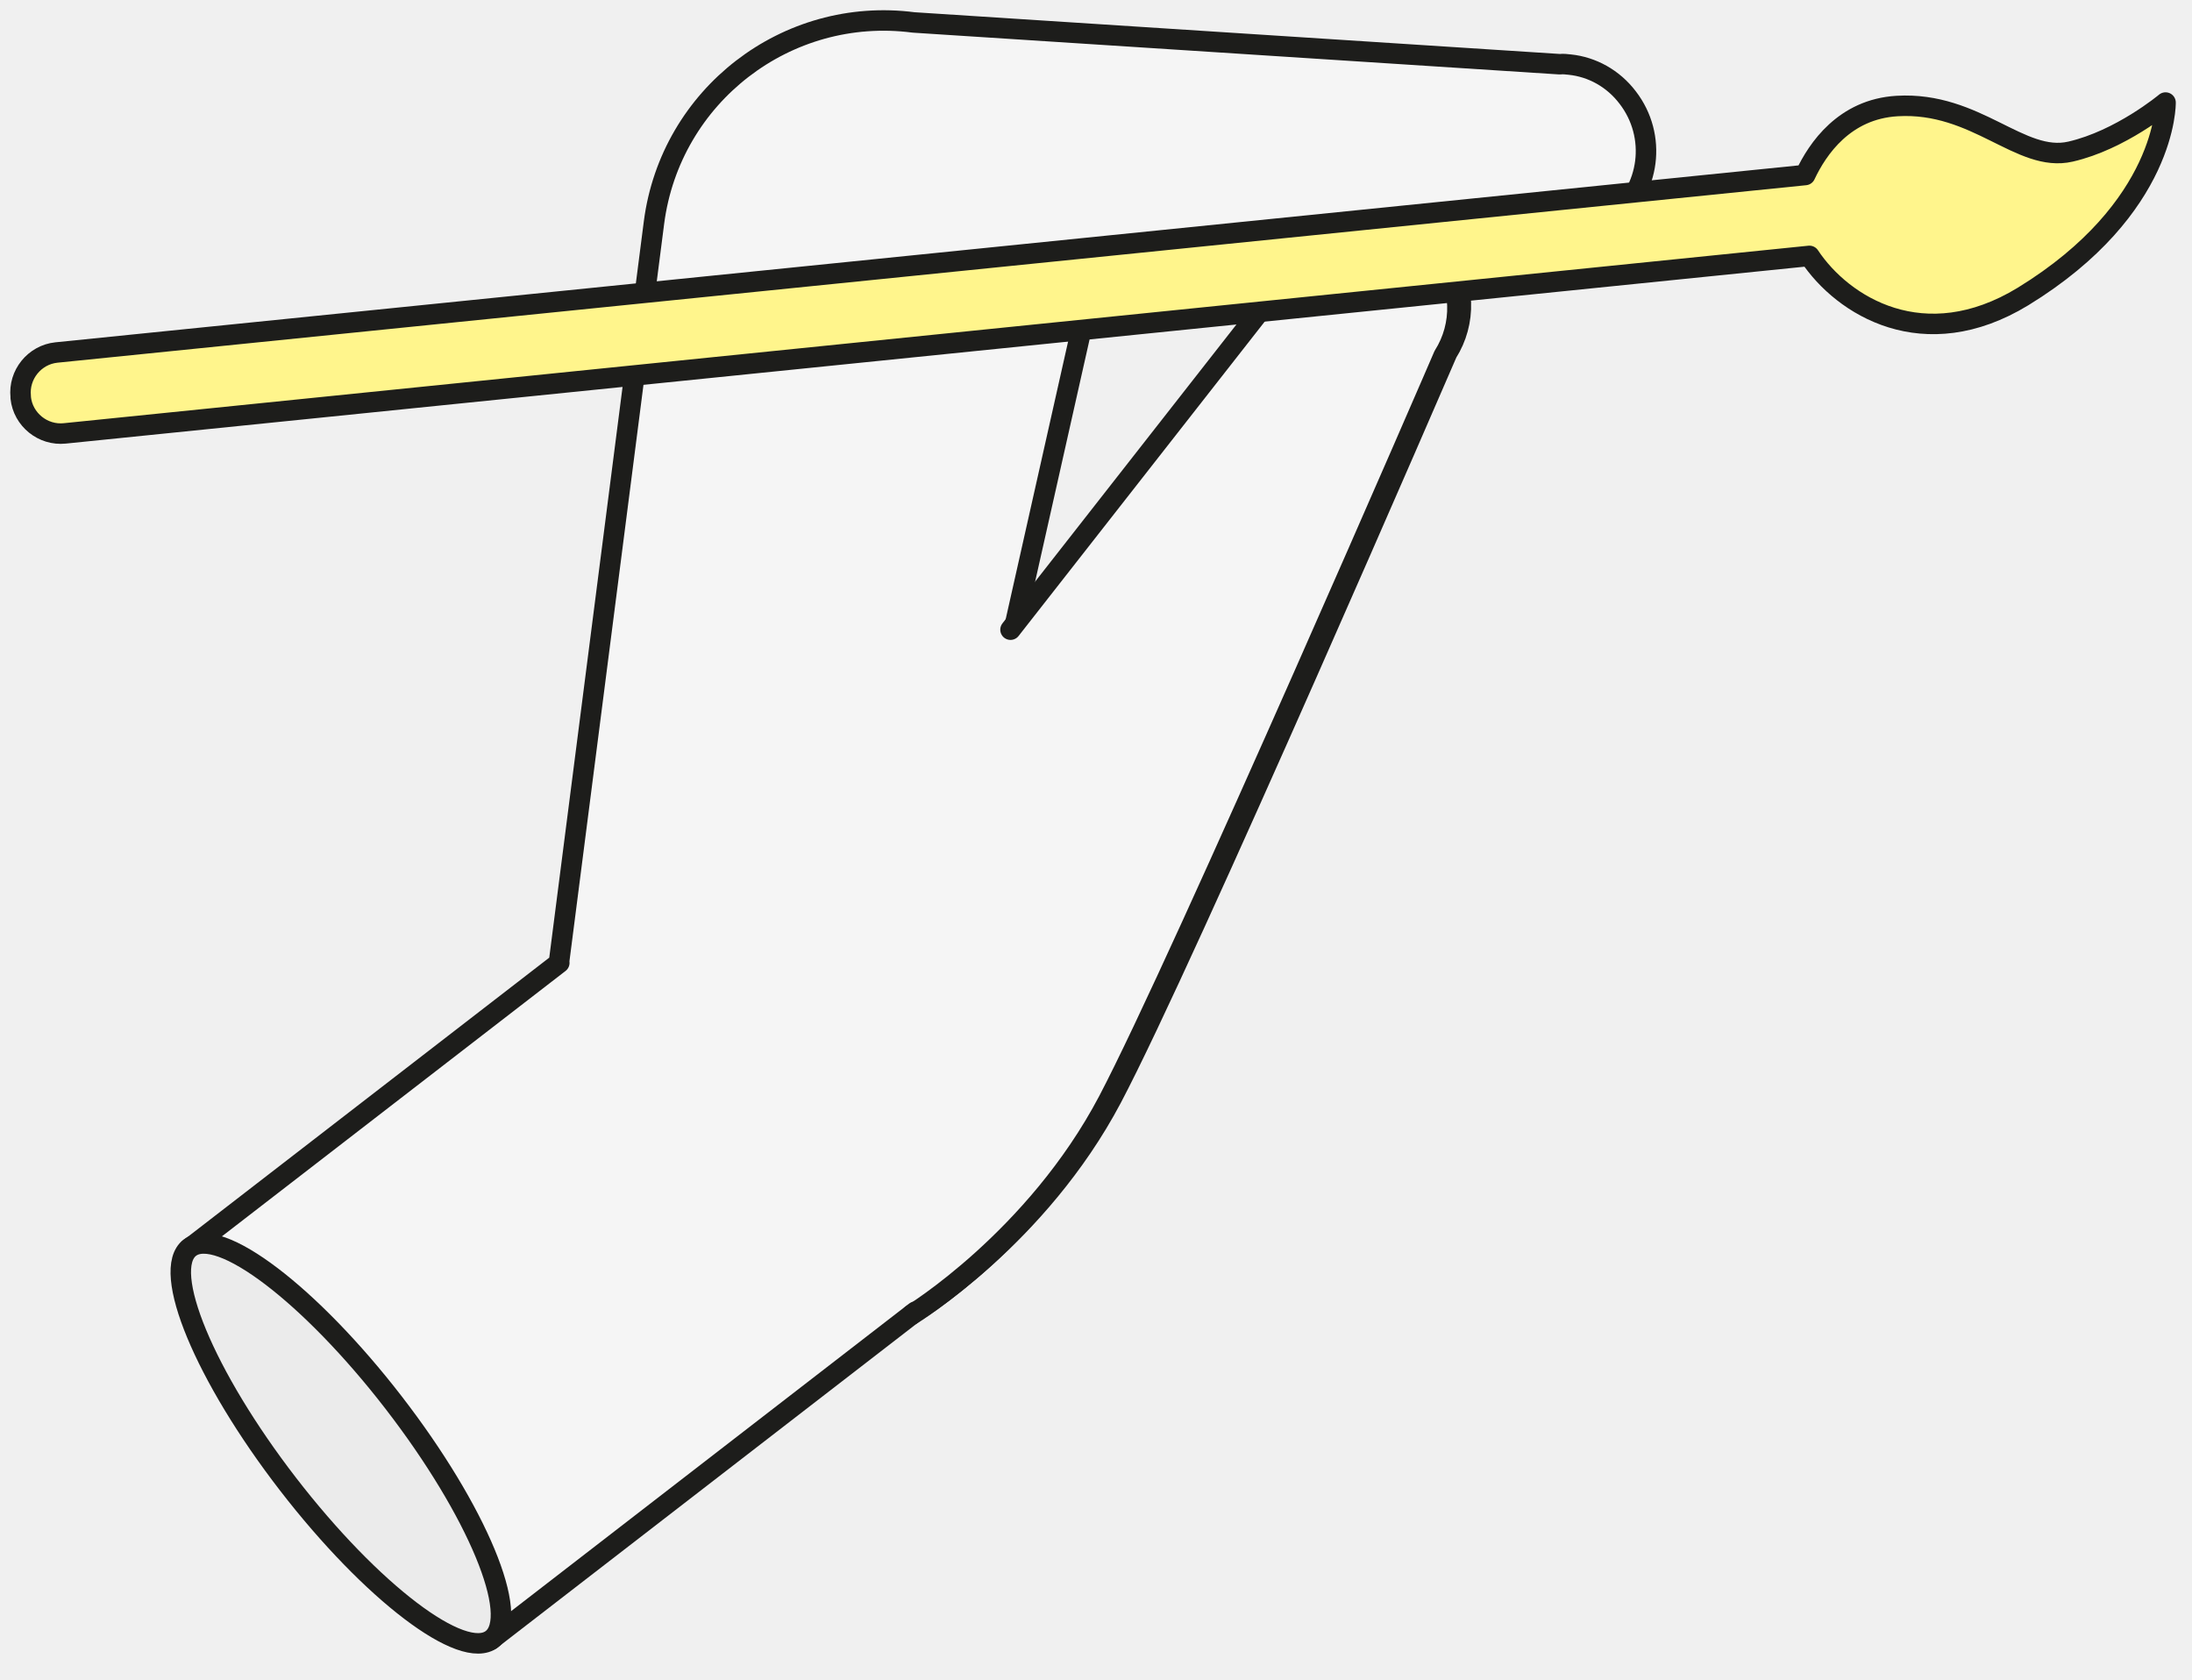
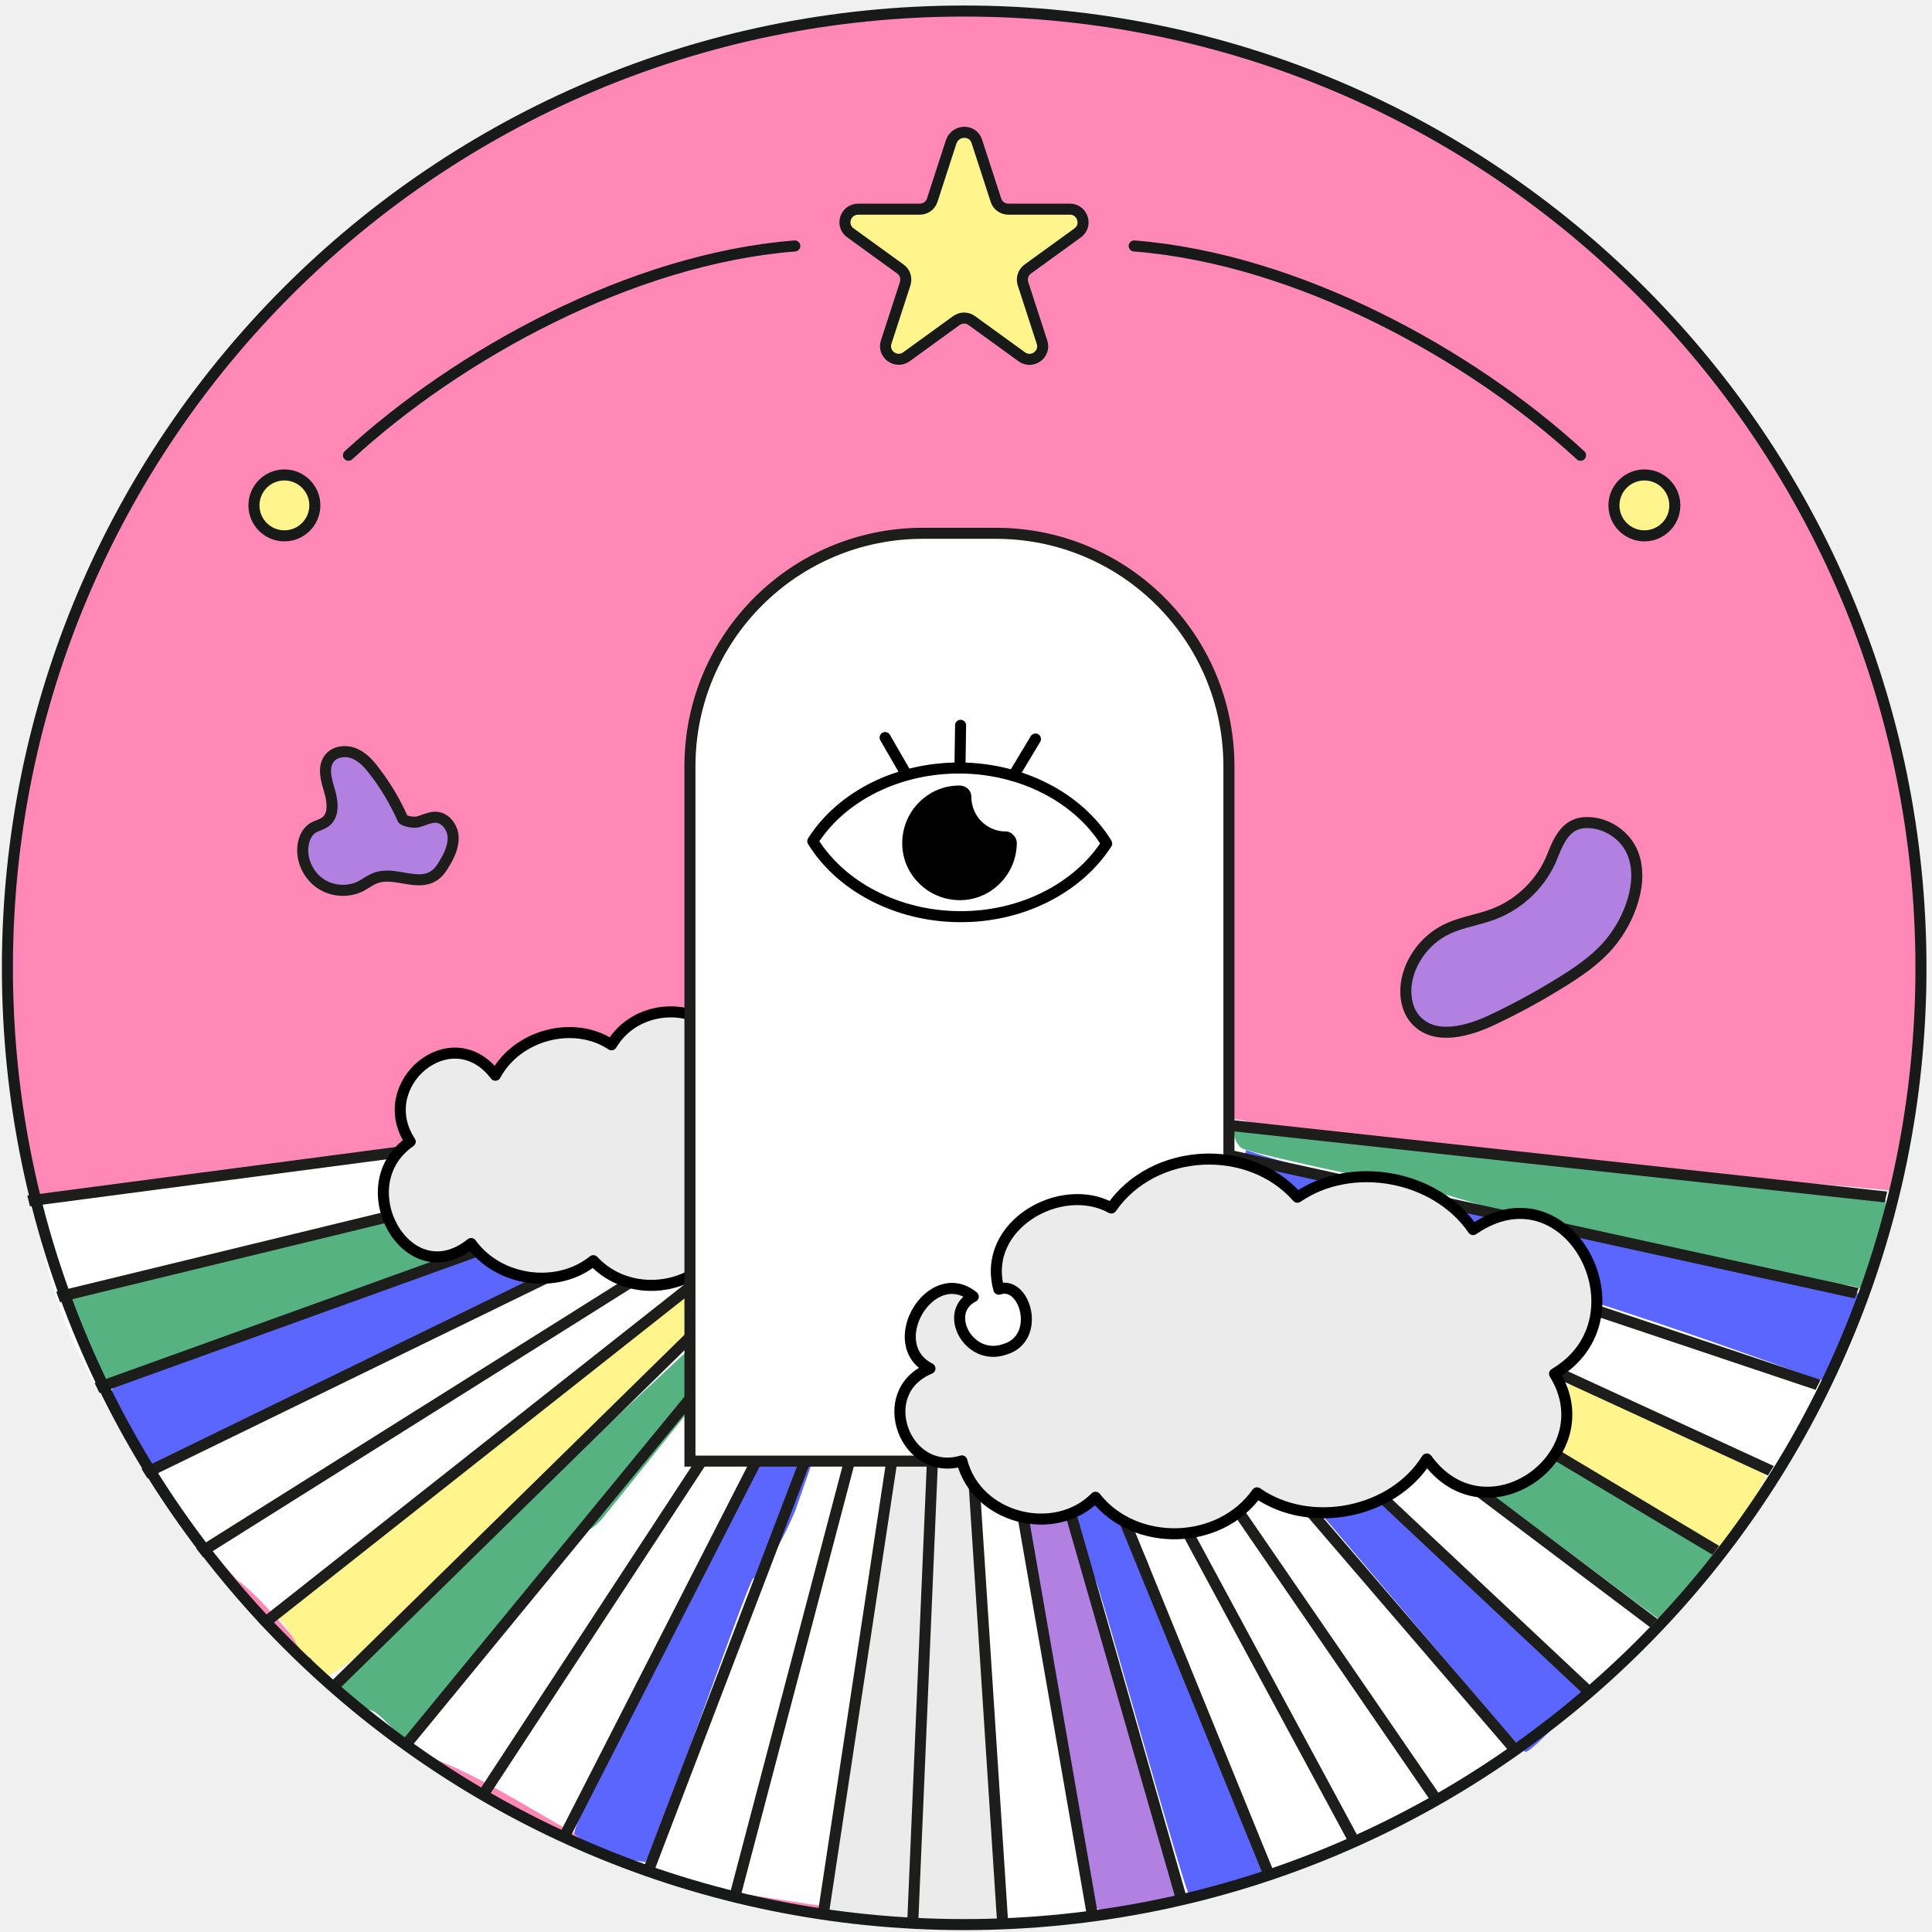
- <svg xmlns="http://www.w3.org/2000/svg" width="107" height="82" viewBox="0 0 107 82" fill="none">
-   <path d="M54.267 53.603C57.842 46.848 70.641 17.226 70.641 17.226C71.577 15.747 71.558 13.801 70.435 12.323C70.416 12.304 70.398 12.286 70.398 12.267L75.768 11.631C76.779 11.706 77.808 11.425 78.688 10.751C80.559 9.31 80.896 6.634 79.455 4.763C78.744 3.827 77.715 3.266 76.629 3.154C76.479 3.135 76.292 3.116 76.143 3.135L44.593 1.095C38.399 0.291 32.729 4.669 31.924 10.863L27.283 46.998H27.302L9.226 60.958L23.953 80.045L44.686 64.026C44.668 64.045 50.693 60.359 54.267 53.603ZM63.212 13.128L49.514 30.624L53.182 14.307L63.212 13.128Z" fill="#F5F5F5" stroke="#1D1D1B" stroke-miterlimit="10" stroke-linecap="round" stroke-linejoin="round" />
-   <path d="M44.499 64.176C44.499 64.176 50.543 60.489 54.099 53.734C57.654 46.979 70.472 17.375 70.472 17.357C71.408 15.878 71.389 13.932 70.267 12.454C68.826 10.582 66.15 10.246 64.278 11.687C63.736 12.117 63.305 12.66 63.025 13.24L49.327 30.736" fill="#F5F5F5" />
-   <path d="M44.499 64.176C44.499 64.176 50.543 60.489 54.099 53.734C57.654 46.979 70.472 17.375 70.472 17.357C71.408 15.878 71.389 13.932 70.267 12.454C68.826 10.582 66.15 10.246 64.278 11.687C63.736 12.117 63.305 12.66 63.025 13.24L49.327 30.736" stroke="#1D1D1B" stroke-miterlimit="10" stroke-linecap="round" stroke-linejoin="round" />
-   <path d="M105.709 5.006C105.709 5.006 103.519 6.84 101.068 7.401C98.617 7.963 96.484 4.95 92.61 5.175C90.028 5.324 88.718 7.27 88.119 8.543L2.751 17.207C1.684 17.319 0.898 18.292 1.011 19.359V19.415C1.123 20.482 2.096 21.268 3.163 21.155L88.325 12.491C89.953 14.943 93.92 17.413 98.748 14.475C105.802 10.152 105.709 5.006 105.709 5.006Z" fill="#FFF58C" stroke="#1D1D1B" stroke-miterlimit="10" stroke-linecap="round" stroke-linejoin="round" />
-   <path d="M24.015 80.01C25.439 78.911 23.29 73.743 19.217 68.467C15.143 63.191 10.687 59.805 9.264 60.904C7.84 62.002 9.989 67.171 14.062 72.447C18.136 77.723 22.592 81.109 24.015 80.01Z" fill="#EBEBEB" stroke="#1D1D1B" stroke-miterlimit="10" stroke-linecap="round" stroke-linejoin="round" />
+ <svg xmlns="http://www.w3.org/2000/svg" width="175" height="175" viewBox="0 0 175 175" fill="none">
+   <path d="M87.335 174.329C135.199 174.329 174 135.528 174 87.665C174 39.801 135.199 1 87.335 1C39.472 1 0.671 39.801 0.671 87.665C0.671 135.528 39.472 174.329 87.335 174.329Z" fill="#FF88B6" />
+   <path d="M153.277 142.268C159.655 137.212 164.979 128 167.297 122.694C168.561 119.764 168.714 117.351 169.71 114.727C170.668 112.199 171.587 110.59 172.142 107.928C154.503 106.109 139.392 106.262 122.135 103.216C119.473 102.757 117.539 102.623 112.31 101.435C101.776 100.707 89.615 98.486 79.042 98.275C73.718 98.16 68.719 99.52 63.471 100.42C56.864 100.42 50.85 102.259 44.721 103.14C31.257 105.074 17.123 107.047 3.333 108.943C4.31 122.273 13.79 134.531 21.432 143.073C25.952 146.329 32.674 157.399 38.037 158.912C45.277 160.942 55.964 169.886 63.414 170.959C76.534 172.836 89.059 175.9 107.848 171.878C119.167 169.465 130.007 163.106 139.219 157.092C141.192 155.79 144.774 151.461 146.957 150.561C150.424 149.144 151.324 145.352 153.277 142.268Z" fill="white" />
+   <path d="M112.444 114.21C112.98 115.397 111.965 116.891 112.502 118.079C112.712 118.538 113.095 118.864 113.498 119.17C114.244 119.764 114.972 120.377 115.719 120.971C116.524 121.622 117.328 122.292 118.209 122.867C118.956 123.365 119.722 123.805 120.469 124.284C122.518 125.567 124.414 127.061 126.291 128.555C128.705 130.47 131.137 132.366 133.55 134.282C133.665 134.377 133.799 134.473 133.952 134.512C134.086 134.531 150.462 146.922 150.596 146.884C153.239 146.137 153.028 141.732 155.671 140.966C152.817 138.227 135.58 128.038 132.209 125.969C129.547 124.322 127.134 122.254 124.319 120.894C123.342 120.434 122.327 120.051 121.388 119.534C120.373 118.979 119.473 118.27 118.535 117.581C116.524 116.106 114.417 114.765 112.214 113.597C112.119 113.865 112.233 114.172 112.444 114.21Z" fill="#56B381" />
+   <path d="M63.089 121.584C58.09 126.238 53.091 130.911 48.073 135.565C47.633 135.986 30.338 152.515 30.529 153.109C30.702 153.664 33 154.794 33.575 154.909C34.456 155.1 35.892 157.246 36.773 157.437C37.252 157.552 52.344 138.821 52.823 138.725C53.704 138.572 54.355 137.825 54.911 137.116C57.688 133.65 60.465 130.202 63.242 126.736C63.529 126.372 63.816 126.027 64.046 125.625C64.448 124.955 64.678 124.112 64.334 123.422C63.989 122.733 62.878 122.465 62.438 123.097C62.361 123.193 62.323 123.365 62.438 123.422C62.552 123.48 62.552 123.193 63.089 121.584Z" fill="#56B381" />
+   <path d="M11.242 128.383C10.936 127.751 10.63 127.119 10.304 126.487C10.208 126.276 10.093 126.046 10.17 125.817C10.246 125.568 10.495 125.433 10.725 125.319C16.548 122.427 22.906 120.856 29.073 118.768C31.487 117.945 33.861 117.045 36.236 116.144C45.238 112.735 54.259 109.345 63.261 105.936C63.375 106.702 63.414 107.488 63.337 108.254C63.318 108.56 63.261 108.886 63.107 109.154C62.897 109.518 62.494 109.709 62.13 109.901C49.107 116.489 35.604 122.12 22.811 129.168C22.255 129.475 21.68 129.8 21.029 129.896C20.436 129.992 14.843 132.903 14.249 132.807C11.626 132.367 12.755 130.164 11.242 128.383Z" fill="#5A66FF" />
+   <path d="M113.115 123.652C112.559 125.759 112.042 128.096 113.057 130.011C113.383 130.643 113.862 131.16 114.341 131.696C116.103 133.612 117.922 135.488 119.799 137.289C120.125 137.595 137.726 158.529 138.147 158.682C138.722 158.854 143.433 153.415 144.008 153.224C145.138 152.86 124.97 137.116 126.1 136.753C126.234 136.714 126.407 136.638 126.445 136.484C126.483 136.35 126.368 136.216 126.272 136.101C122.327 132.098 117.386 128.919 114.589 124.054C114.417 123.767 114.245 123.442 113.938 123.327C113.632 123.212 113.191 123.403 113.115 123.652Z" fill="#5A66FF" />
+   <path d="M170.821 108.656C153.833 106.664 136.845 104.692 119.856 102.719C118.611 102.585 117.386 102.432 116.141 102.297C114.743 102.144 113.345 101.972 111.946 101.934C111.563 102.585 111.87 103.447 112.406 103.964C112.961 104.481 130.448 108.062 131.175 108.273C143.969 112.161 141.058 111.069 154.178 113.617C155.805 113.923 157.893 115.015 159.54 115.225C160.843 115.398 162.605 115.991 163.907 116.183C166.109 116.528 166.952 116.049 169.021 116.872C170.438 114.057 170.629 111.969 170.821 108.656Z" fill="#56B381" />
+   <path d="M62.839 103.389C43.917 108.426 24.86 112.984 5.822 116.872C6.416 119.611 7.469 122.235 8.944 124.61C9.155 124.955 9.423 125.318 9.825 125.395C10.093 125.453 10.361 125.357 10.611 125.261C11.453 124.955 12.315 124.667 13.158 124.361C29.533 118.558 45.889 112.735 62.265 106.932C63.05 106.645 63.873 106.358 64.486 105.764C65.08 105.17 65.923 104.634 65.52 103.944C65.157 103.293 64.161 102.738 62.839 103.389Z" fill="#56B381" />
+   <path d="M97.372 136.695C97.448 138.629 97.908 140.545 98.693 142.307C98.827 142.594 98.961 142.881 99.21 143.073C99.517 143.303 107.427 171.84 107.81 171.878C108.461 171.936 114.245 169.867 114.915 169.829C115.662 169.79 103.903 143.169 104.094 142.46C104.19 142.058 104.018 141.656 103.845 141.273C103.328 140.123 102.811 138.993 102.313 137.844C102.179 137.538 101.949 137.27 101.834 136.963C98.789 129.168 97.621 132.443 96.338 132.903C95.974 133.037 97.353 136.58 97.372 136.695Z" fill="#5A66FF" />
+   <path d="M142.188 125.28C141.364 127.368 139.736 129.13 137.725 130.126C138.243 130.375 138.721 130.739 139.085 131.198C139.468 131.677 141.001 131.811 141.594 132.022C145.406 133.286 154.848 140.87 156.169 140.315C158.755 139.223 158.41 135.661 160.057 133.765C157.146 131.543 145.827 125.836 142.188 125.28Z" fill="#FFF58C" />
+   <path d="M112.865 104.174C112.559 105.4 112.31 106.875 113.191 107.794C113.65 108.273 114.321 108.484 114.953 108.656C121.196 110.418 127.593 111.701 133.665 114C135.637 114.746 137.553 115.608 139.544 116.336C141 116.872 142.475 117.332 143.95 117.811C150.729 119.975 157.471 122.312 164.155 124.802C164.577 124.955 165.132 125.108 165.439 124.782C165.534 124.687 165.592 124.553 165.668 124.418C166.569 122.427 167.469 120.435 168.388 118.462C168.541 118.136 168.675 117.773 168.541 117.447C168.388 117.102 167.967 116.987 167.603 116.911C163.217 115.934 158.831 114.957 154.426 113.98C151.208 113.272 147.991 112.544 144.754 111.95C142.494 111.529 140.157 111.491 137.993 110.763C130.083 108.062 121.043 106.932 112.865 104.174Z" fill="#5A66FF" />
+   <path d="M62.475 117.178C58.185 120.454 53.876 123.69 49.567 126.946C48.475 127.77 47.383 128.593 46.292 129.398C44.357 130.853 42.423 132.309 40.508 133.764C39.876 134.243 25.243 145.773 24.975 146.52C26.239 146.98 26.833 149.757 28.116 150.159C29.035 150.465 24.975 158.854 45.526 137.078C45.889 136.695 46.426 136.503 46.809 136.12C51.693 131.447 56.557 126.774 61.441 122.101C61.862 121.698 62.303 121.258 62.495 120.703C62.916 119.553 62.111 118.136 62.475 117.178Z" fill="#FFF58C" />
+   <path d="M71.995 126.908C71.037 128.134 65.272 138.706 64.315 139.913C63.893 140.449 51.655 165.52 52.019 166.094C52.191 166.382 54.872 168.029 55.179 168.144C55.888 168.412 57.688 168.508 58.435 168.68C58.894 168.795 67.781 143.15 68.222 142.977C68.739 142.786 69.103 142.307 69.409 141.828C70.443 140.239 71.324 138.553 72.052 136.791C72.129 136.6 75.5 126.908 75.5 126.908C75.5 126.908 73.24 126.564 71.995 126.908Z" fill="#5A66FF" />
+   <path d="M86.531 127.54C84.788 127.368 83.007 127.521 81.322 128C81.264 133.171 79.942 138.247 78.908 143.322C78.851 143.609 74.733 173.238 74.925 173.449C75.078 173.621 79.962 173.832 80.172 173.87C82.528 174.253 82.643 173.832 85.037 173.87C85.612 173.889 89.902 174.215 90.361 173.87C90.993 173.372 89.059 143.226 89.021 142.422C88.868 138.323 88.484 134.225 87.91 130.164C87.737 129.092 87.508 127.636 86.531 127.54Z" fill="#EBEBEB" />
+   <path d="M36.486 74.181C35.816 72.668 34.973 71.232 33.958 69.91C33.46 69.24 32.885 68.589 32.119 68.263C31.353 67.938 30.357 68.034 29.84 68.685C29.208 69.489 29.553 70.638 29.84 71.596C30.127 72.554 30.3 73.818 29.495 74.43C29.151 74.699 28.691 74.775 28.327 75.005C27.753 75.369 27.484 76.078 27.427 76.767C27.331 78.031 27.982 79.334 29.036 80.042C30.089 80.751 31.545 80.847 32.675 80.272C33.154 80.023 33.575 79.678 34.092 79.506C35.758 78.931 37.788 80.291 39.263 79.353C39.704 79.085 40.01 78.644 40.259 78.204C40.7 77.476 41.083 76.671 41.044 75.809C41.006 74.967 40.374 74.086 39.531 74.028C38.938 73.99 38.401 74.316 37.807 74.45C37.252 74.565 36.486 74.277 36.486 74.181Z" fill="#B180E0" stroke="#1D1D1B" stroke-miterlimit="10" />
+   <path d="M95.59 132.022C94.288 132.673 92.698 132.673 91.396 132.041C91.702 133.592 92.009 135.144 92.334 136.676C92.909 139.472 93.483 142.268 94.058 145.065C94.077 145.141 94.096 145.218 94.135 145.275C94.288 145.467 98.942 172.606 99.133 172.74C100.704 173.87 105.032 172.28 106.564 172.184C105.798 168.047 97.141 135.756 95.59 132.022Z" fill="#B180E0" />
+   <mask id="mask0_457_7125" style="mask-type:luminance" maskUnits="userSpaceOnUse" x="0" y="1" width="174" height="174">
+     <path d="M86.665 174.329C134.528 174.329 173.329 135.528 173.329 87.665C173.329 39.801 134.528 1 86.665 1C38.801 1 0 39.801 0 87.665C0 135.528 38.801 174.329 86.665 174.329Z" fill="white" />
+   </mask>
+   <g mask="url(#mask0_457_7125)">
+     <path d="M199.281 111.529L109.111 101.685" stroke="#1D1D1B" stroke-miterlimit="10" />
+     <path d="M197.232 123.519L108.652 104.06" stroke="#1D1D1B" stroke-miterlimit="10" />
+     <path d="M193.899 135.24L107.905 106.396" stroke="#1D1D1B" stroke-miterlimit="10" />
+     <path d="M189.341 146.54L106.947 108.618" stroke="#1D1D1B" stroke-miterlimit="10" />
+     <path d="M183.595 157.265L105.74 110.744" stroke="#1D1D1B" stroke-miterlimit="10" />
+     <path d="M176.719 167.32L104.304 112.717" stroke="#1D1D1B" stroke-miterlimit="10" />
+     <path d="M168.809 176.59L102.676 114.517" stroke="#1D1D1B" stroke-miterlimit="10" />
+     <path d="M159.961 184.94L100.857 116.145" stroke="#1D1D1B" stroke-miterlimit="10" />
+     <path d="M150.251 192.314L98.884 117.562" stroke="#1D1D1B" stroke-miterlimit="10" />
+     <path d="M139.832 198.596L96.758 118.769" stroke="#1D1D1B" stroke-miterlimit="10" />
+     <path d="M128.781 203.71L94.517 119.745" stroke="#1D1D1B" stroke-miterlimit="10" />
+     <path d="M117.251 207.636L92.2 120.454" stroke="#1D1D1B" stroke-miterlimit="10" />
+     <path d="M105.357 210.279L89.806 120.933" stroke="#1D1D1B" stroke-miterlimit="10" />
+     <path d="M93.253 211.639L87.373 121.124" stroke="#1D1D1B" stroke-miterlimit="10" />
+     <path d="M81.072 211.696L84.941 121.067" stroke="#1D1D1B" stroke-miterlimit="10" />
+     <path d="M68.968 210.432L82.528 120.76" stroke="#1D1D1B" stroke-miterlimit="10" />
+     <path d="M57.055 207.885L80.153 120.186" stroke="#1D1D1B" stroke-miterlimit="10" />
+     <path d="M45.487 204.093L77.874 119.363" stroke="#1D1D1B" stroke-miterlimit="10" />
+     <path d="M34.398 199.056L75.671 118.309" stroke="#1D1D1B" stroke-miterlimit="10" />
+     <path d="M23.902 192.869L73.603 117.007" stroke="#1D1D1B" stroke-miterlimit="10" />
+     <path d="M14.134 185.592L71.688 115.494" stroke="#1D1D1B" stroke-miterlimit="10" />
+     <path d="M5.209 177.318L69.964 113.789" stroke="#1D1D1B" stroke-miterlimit="10" />
+     <path d="M-2.777 168.125L68.413 111.912" stroke="#1D1D1B" stroke-miterlimit="10" />
+     <path d="M-9.729 158.127L67.072 109.882" stroke="#1D1D1B" stroke-miterlimit="10" />
+     <path d="M-15.571 147.44L65.961 107.717" stroke="#1D1D1B" stroke-miterlimit="10" />
+     <path d="M-20.244 136.197L65.08 105.439" stroke="#1D1D1B" stroke-miterlimit="10" />
+     <path d="M-23.672 124.514L64.467 103.083" stroke="#1D1D1B" stroke-miterlimit="10" />
+     <path d="M-25.817 112.525L64.103 100.67" stroke="#1D1D1B" stroke-miterlimit="10" />
+   </g>
+   <path d="M87.335 174.329C135.199 174.329 174 135.528 174 87.665C174 39.801 135.199 1 87.335 1C39.472 1 0.671 39.801 0.671 87.665C0.671 135.528 39.472 174.329 87.335 174.329Z" stroke="#181919" stroke-miterlimit="10" />
+   <path d="M73.718 106.587C76.457 108.694 79.272 103.159 76.208 101.723C79.732 99.98 77.414 94.464 73.929 95.766C72.818 92.013 67.876 90.978 65.463 93.813C62.839 90.633 57.534 91.017 55.389 94.636C51.98 92.376 46.847 93.717 44.874 97.394C40.91 92.185 33.728 98.199 37.156 103.408C31.41 107.373 36.907 117.275 42.672 112.64C45.162 116.087 50.467 116.834 53.742 114.191C56.921 117.638 62.897 117.026 65.348 112.889C68.585 114.574 73.431 111.337 72.128 107.181C70.5 107.871 69.294 104.098 71.554 103.255C73.814 102.259 75.595 105.477 73.718 106.587Z" fill="#EBEBEB" stroke="black" stroke-miterlimit="10" stroke-linecap="round" stroke-linejoin="round" />
+   <path d="M62.495 132.347V69.412C62.495 57.749 71.937 48.306 83.601 48.306H90.209C101.873 48.306 111.315 57.749 111.315 69.412V132.347H62.495Z" fill="white" stroke="#1D1D1B" stroke-miterlimit="10" />
+   <path d="M140.637 77.495C139.699 79.927 137.688 81.9 135.236 82.819C133.857 83.336 132.344 83.528 131.023 84.179C129.376 84.983 128.111 86.477 127.575 88.22C127.135 89.676 127.269 91.419 128.341 92.491C130.065 94.234 133.014 93.41 135.217 92.357C137.285 91.38 139.296 90.289 141.25 89.082C142.878 88.086 144.468 87.013 145.713 85.577C146.728 84.39 147.494 82.992 147.934 81.478C148.356 80.023 148.432 78.395 147.781 77.035C147.053 75.522 145.406 74.488 143.721 74.507C142.054 74.526 141.327 75.714 140.637 77.495Z" fill="#B180E0" stroke="#1D1D1B" stroke-miterlimit="10" />
+   <path d="M86.876 83.03C81.303 82.992 76.17 80.329 73.623 76.193C76.247 72.075 81.399 69.528 86.991 69.566C92.584 69.604 97.697 72.266 100.245 76.403C97.602 80.502 92.45 83.088 86.876 83.03Z" stroke="black" stroke-miterlimit="10" stroke-linecap="round" stroke-linejoin="round" />
+   <path d="M91.07 75.311C90.247 75.311 89.461 74.966 88.887 74.392C88.312 73.798 87.987 73.013 87.987 72.189C87.987 71.921 87.891 71.653 87.68 71.462C87.489 71.27 87.221 71.155 86.952 71.155C85.573 71.136 84.252 71.672 83.275 72.649C82.298 73.607 81.743 74.928 81.724 76.307C81.705 77.686 82.241 79.008 83.218 79.984C84.175 80.961 85.497 81.517 86.876 81.536C88.255 81.555 89.576 81.019 90.553 80.042C91.53 79.084 92.085 77.763 92.104 76.384C92.104 76.116 92.009 75.847 91.798 75.656C91.606 75.407 91.357 75.311 91.07 75.311Z" fill="black" />
+   <path d="M87.01 65.697L86.953 69.566" stroke="black" stroke-miterlimit="10" stroke-linecap="round" stroke-linejoin="round" />
+   <path d="M80.173 66.808L82.107 70.159" stroke="black" stroke-miterlimit="10" stroke-linecap="round" stroke-linejoin="round" />
+   <path d="M93.791 66.942L91.799 70.255" stroke="black" stroke-miterlimit="10" stroke-linecap="round" stroke-linejoin="round" />
+   <path d="M88.159 117.447C84.348 114.363 79.904 121.756 84.233 123.959C79.023 126.104 82.011 133.86 87.125 132.328C88.465 137.576 95.552 139.338 99.229 135.622C102.811 140.181 110.491 140.008 113.861 135.22C118.65 138.572 126.157 137.097 129.241 132.156C134.623 139.587 145.406 131.83 140.809 124.437C149.389 119.381 142.092 105.381 133.435 111.375C130.064 106.453 122.442 105.055 117.52 108.445C113.153 103.485 104.477 103.906 100.665 109.422C96.107 106.894 88.868 110.973 90.476 116.776C92.87 115.934 94.364 121.22 91.032 122.216C87.737 123.384 85.363 118.845 88.159 117.447Z" fill="#EBEBEB" stroke="black" stroke-miterlimit="10" stroke-linecap="round" stroke-linejoin="round" />
+   <path d="M88.485 12.817L90.208 18.122C90.362 18.62 90.821 18.946 91.338 18.946H96.912C98.061 18.946 98.54 20.421 97.62 21.091L93.1 24.366C92.679 24.673 92.507 25.209 92.66 25.688L94.384 30.993C94.748 32.085 93.483 33.004 92.545 32.314L88.025 29.039C87.604 28.733 87.048 28.733 86.627 29.039L82.107 32.314C81.168 32.985 79.924 32.085 80.268 30.993L81.992 25.688C82.145 25.19 81.973 24.654 81.551 24.366L77.031 21.091C76.093 20.421 76.572 18.946 77.74 18.946H83.314C83.831 18.946 84.29 18.62 84.444 18.122L86.167 12.817C86.588 11.706 88.14 11.706 88.485 12.817Z" fill="#FFF58C" stroke="#181919" stroke-miterlimit="10" stroke-linecap="round" stroke-linejoin="round" />
+   <path d="M31.564 41.239C41.446 32.142 57.151 23.447 71.994 22.279" stroke="#181919" stroke-miterlimit="10" stroke-linecap="round" stroke-linejoin="round" />
+   <path d="M25.761 48.536C27.284 48.536 28.518 47.302 28.518 45.779C28.518 44.255 27.284 43.02 25.761 43.02C24.237 43.02 23.003 44.255 23.003 45.779C23.003 47.302 24.237 48.536 25.761 48.536Z" fill="#FFF58C" stroke="#181919" stroke-miterlimit="10" stroke-linecap="round" stroke-linejoin="round" />
+   <path d="M143.165 41.239C133.282 32.142 117.577 23.447 102.734 22.279" stroke="#181919" stroke-miterlimit="10" stroke-linecap="round" stroke-linejoin="round" />
+   <path d="M148.949 48.536C150.472 48.536 151.706 47.302 151.706 45.779C151.706 44.255 150.472 43.02 148.949 43.02C147.425 43.02 146.191 44.255 146.191 45.779C146.191 47.302 147.425 48.536 148.949 48.536Z" fill="#FFF58C" stroke="#181919" stroke-miterlimit="10" stroke-linecap="round" stroke-linejoin="round" />
</svg>
